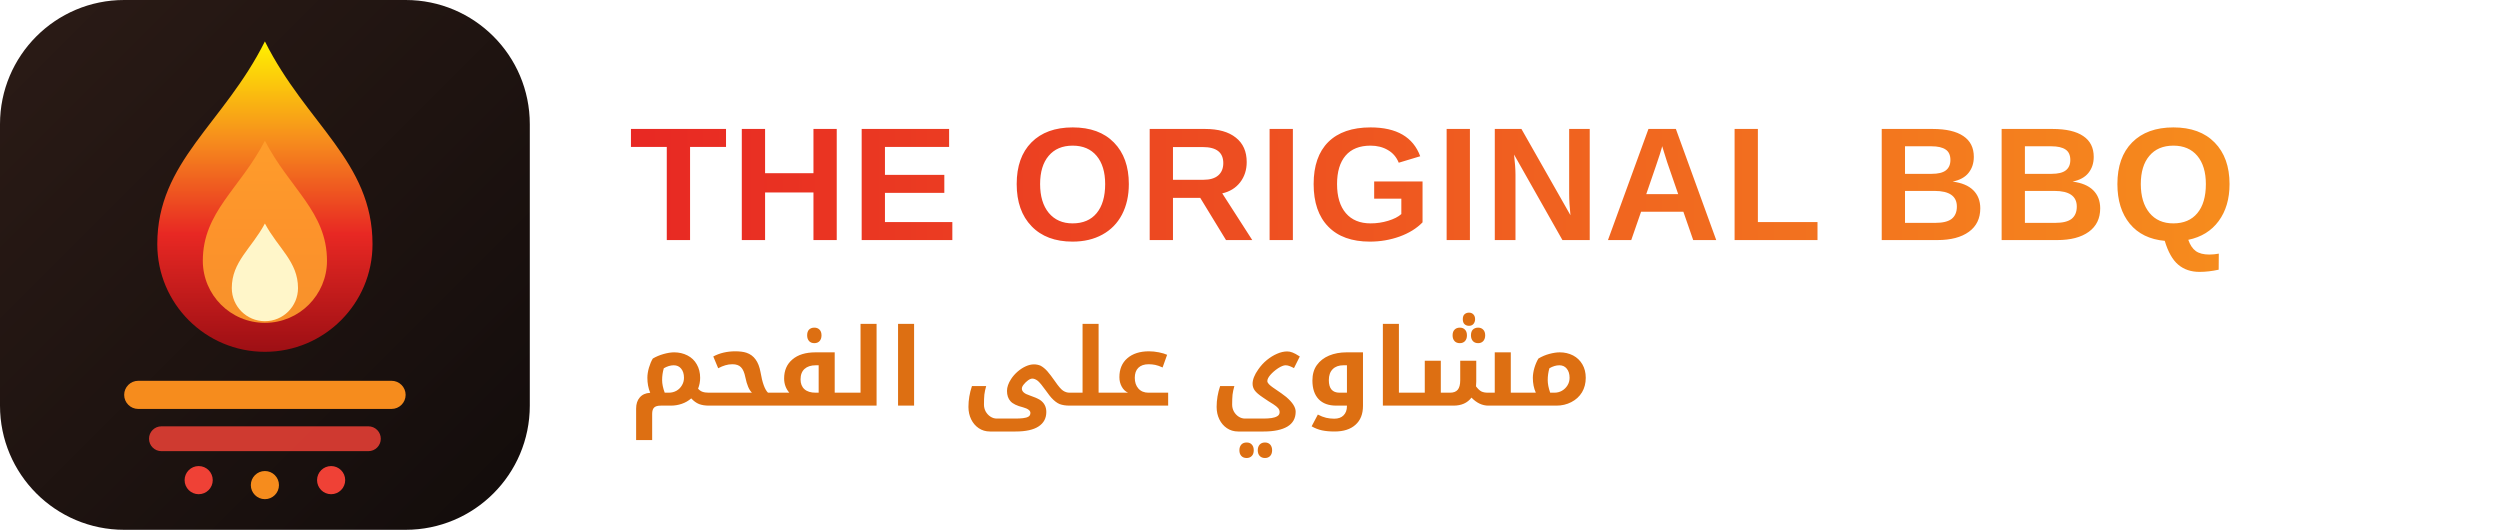
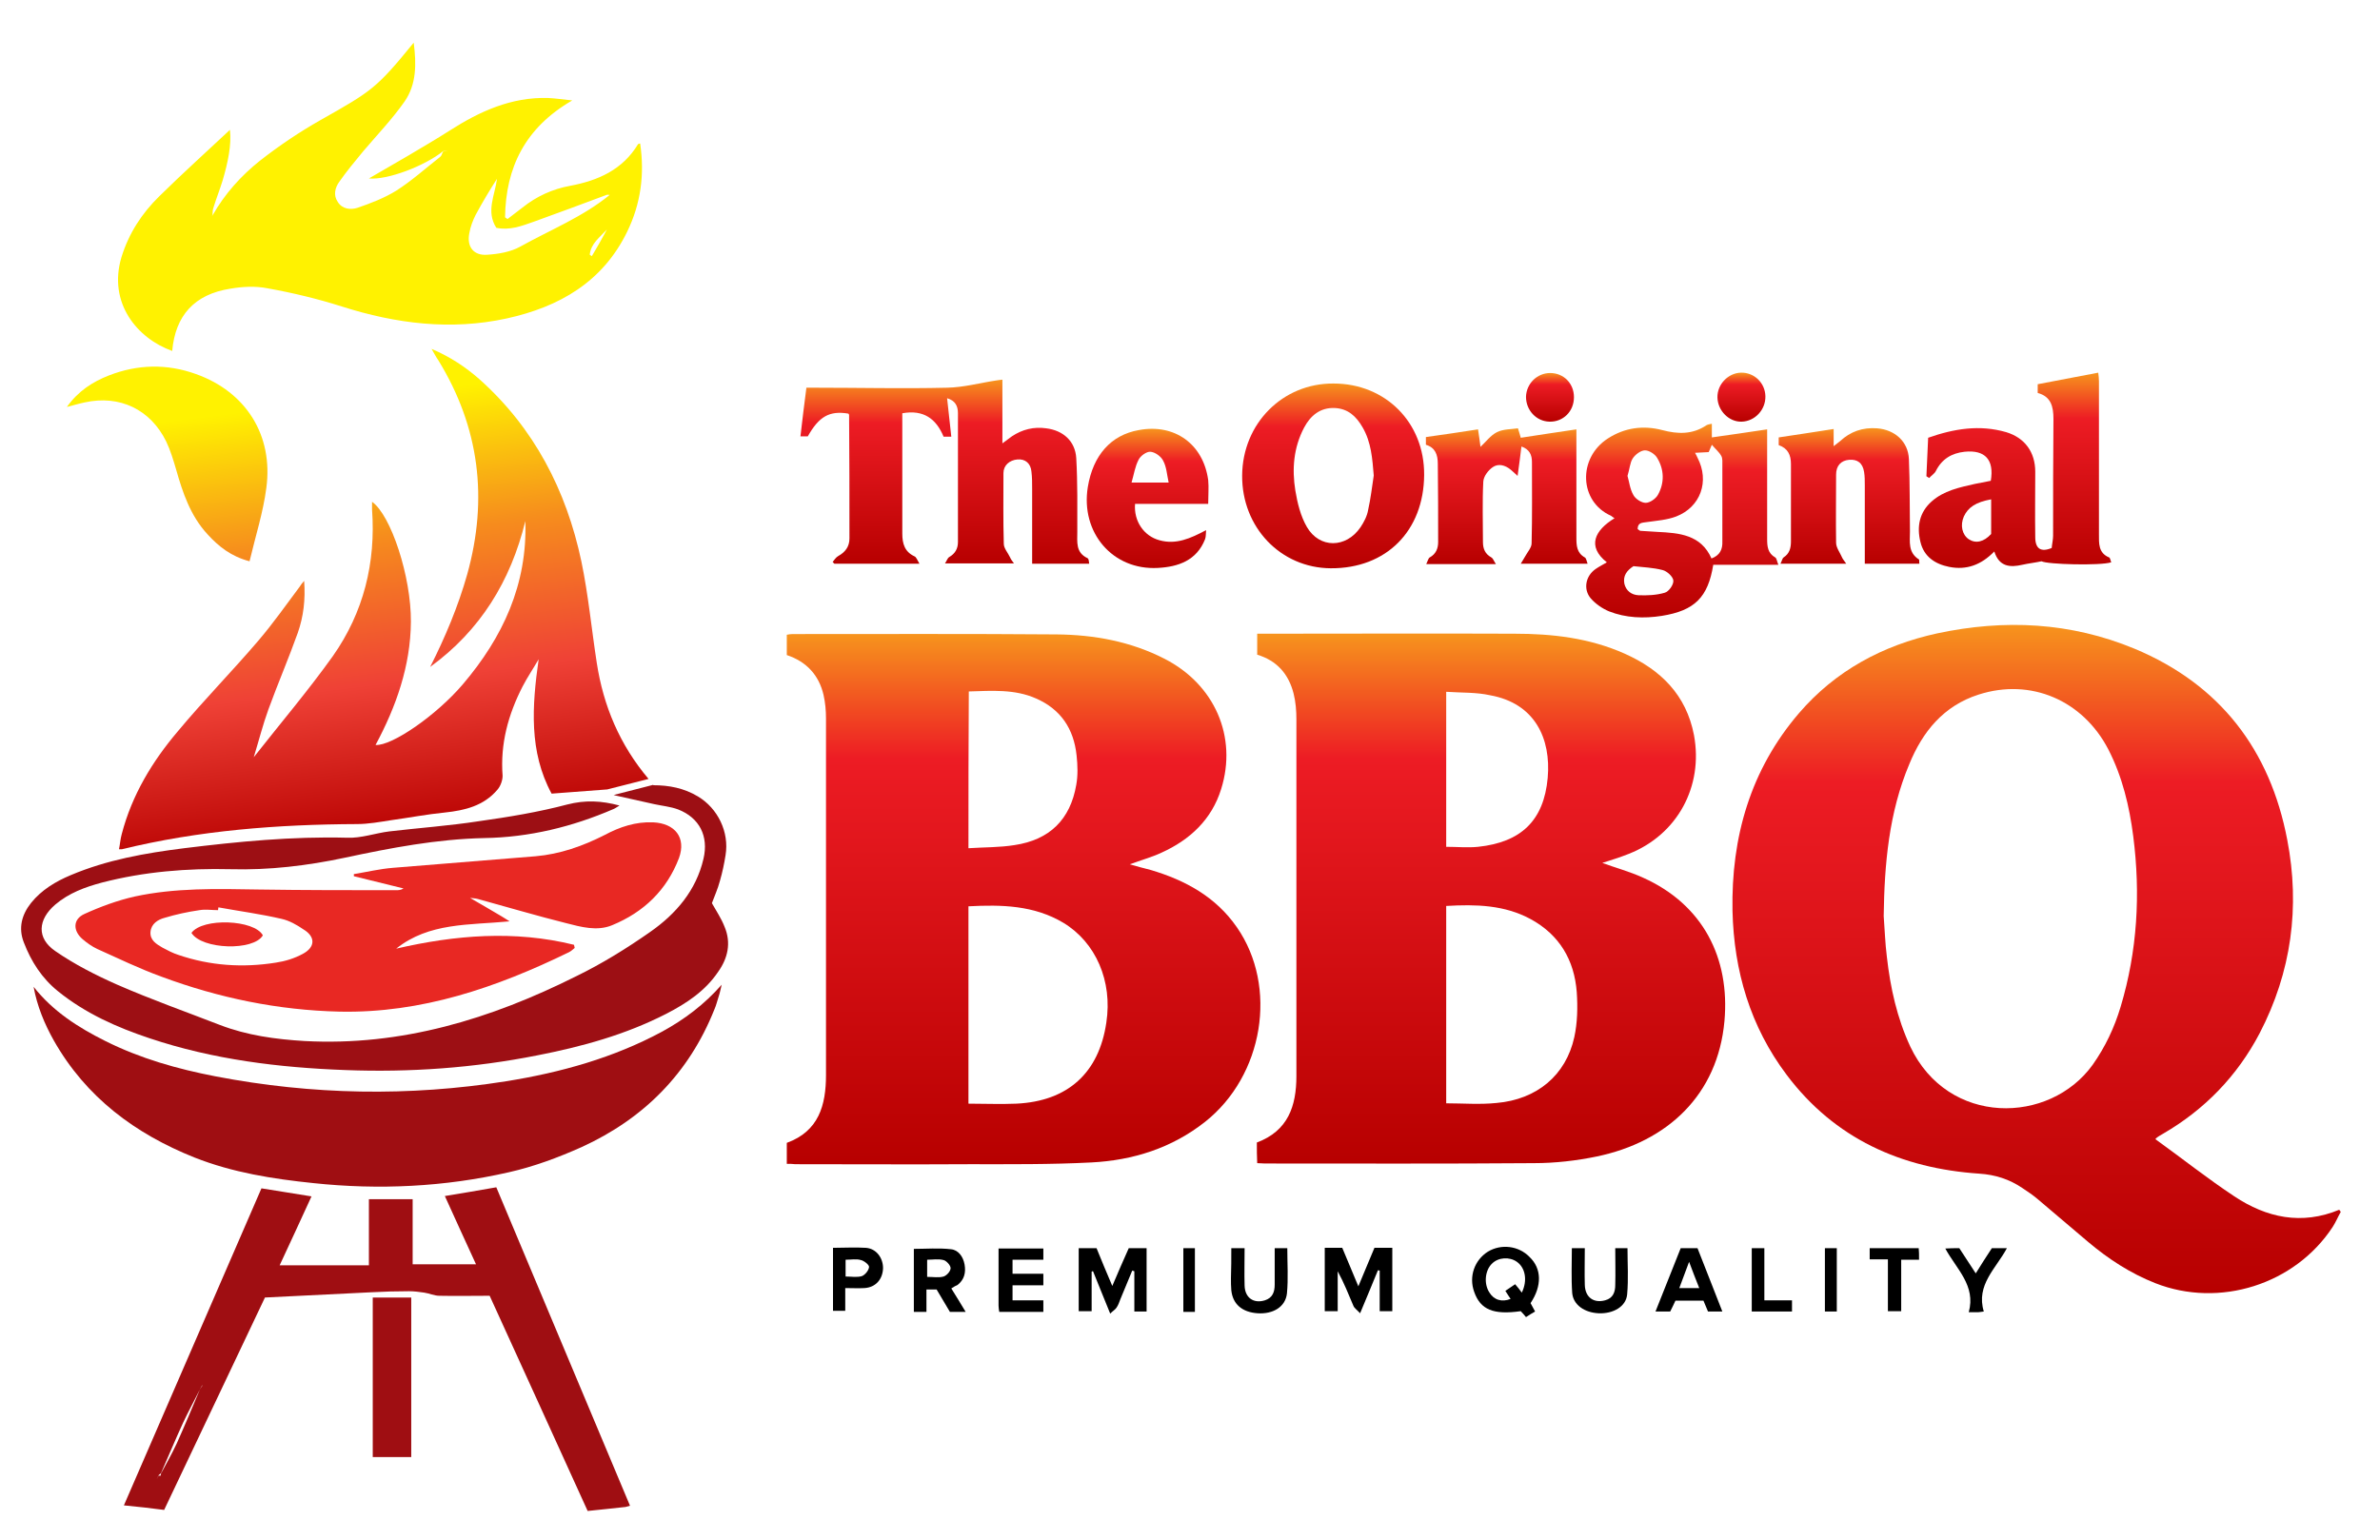
- <svg xmlns="http://www.w3.org/2000/svg" viewBox="0 0 302 64" role="img" aria-label="The Original BBQ — مشاوي على الفحم">
-   <defs>
-     <linearGradient id="flame" x1="0" y1="1" x2="0" y2="0">
-       <stop offset="0" stop-color="#9D0F14" />
-       <stop offset=".38" stop-color="#E82823" />
-       <stop offset=".68" stop-color="#F68C1D" />
-       <stop offset="1" stop-color="#FFF200" />
+ <svg xmlns="http://www.w3.org/2000/svg" version="1.1" id="Layer_1" x="0px" y="0px" viewBox="88 55 680 440" style="enable-background:new 88 55 680 440;" xml:space="preserve" role="img" aria-labelledby="logo-title">
+   <style type="text/css">
+ 	.st0{fill:url(#SVGID_1_);}
+ 	.st1{fill:#9D0F14;}
+ 	.st2{fill:url(#SVGID_2_);}
+ 	.st3{fill:#9F0E12;}
+ 	.st4{fill:#E82823;}
+ 	.st5{fill:url(#SVGID_3_);}
+ 	.st6{fill:url(#SVGID_4_);}
+ 	.st7{fill:url(#SVGID_5_);}
+ 	.st8{fill:url(#SVGID_6_);}
+ 	.st9{fill:url(#SVGID_7_);}
+ 	.st10{fill:url(#SVGID_8_);}
+ 	.st11{fill:url(#SVGID_9_);}
+ 	.st12{fill:url(#SVGID_10_);}
+ 	.st13{fill:url(#SVGID_11_);}
+ 	.st14{fill:url(#SVGID_12_);}
+ 	.st15{fill:url(#SVGID_13_);}
+ 	.st16{fill:url(#SVGID_14_);}
+ 	.st17{fill:url(#SVGID_15_);}
+ </style>
+   <g>
+     <linearGradient id="SVGID_1_" gradientUnits="userSpaceOnUse" x1="198.496" y1="295.13" x2="171.688" y2="75.301">
+       <stop offset="2.663895e-07" style="stop-color:#B70000" />
+       <stop offset="0.202" style="stop-color:#EF4136" />
+       <stop offset="0.389" style="stop-color:#F68C1D" />
+       <stop offset="0.571" style="stop-color:#FFF200" />
    </linearGradient>
-     <linearGradient id="tile" x1="0" y1="0" x2="1" y2="1">
-       <stop offset="0" stop-color="#2B1B16" />
-       <stop offset="1" stop-color="#120C0B" />
+     <path class="st0" d="M258.5,244.4c-1.5-9.7-2.4-19.4-4.4-29c-4.3-20.3-13.5-38.1-29.2-52.1c-3.9-3.4-8.2-6.3-13.6-8.6   c0.9,1.5,1.3,2.4,1.9,3.2c11.8,19.2,14.3,39.6,8.3,61.2c-2.6,9.2-6.3,18-10.6,26.5c14.3-10.4,23-24.5,27.2-41.7   c0.6,18.1-6.4,33.2-17.9,46.7c-7.5,8.8-20.2,17.6-24.9,17.3c5.9-11,10-22.6,10.1-35.2c0.1-12.9-5.7-30.5-11.1-34.3   c0,0.8,0,1.5,0,2.2c1.1,15.2-2.4,29.4-11.2,41.9c-7,9.8-14.8,19-22.6,28.9c1.5-4.9,2.6-9.3,4.2-13.7c2.7-7.4,5.8-14.6,8.4-21.9   c1.6-4.6,2.2-9.4,1.8-14.8c-0.7,0.8-1,1.2-1.3,1.7c-3.9,5.2-7.6,10.5-11.8,15.4c-7.5,8.8-15.6,17-23,25.9   c-7.3,8.6-13.1,18.2-16,29.3c-0.4,1.4-0.5,2.9-0.8,4.4c0.5,0,0.7,0,0.8,0c22.1-5.4,44.6-7.1,67.2-7.2c3.2,0,6.5-0.6,9.7-1.1   c5.1-0.7,10.3-1.7,15.4-2.2c5.7-0.6,11.1-1.9,15-6.5c0.9-1,1.5-2.7,1.5-4c-0.7-9.1,1.6-17.5,5.7-25.5c1.4-2.7,3.1-5.2,4.6-7.8   c-1.9,13.4-2.8,26.4,3.7,38.4c5.5-0.4,10.7-0.8,15.9-1.2l11.8-3C265.1,267.9,260.4,256.8,258.5,244.4z" />
+     <g>
+       <path class="st1" d="M295,319.8c-0.9-2.3-2.3-4.4-3.6-6.7c0.7-1.9,1.7-4.1,2.3-6.4c0.7-2.4,1.2-4.8,1.6-7.3    c1.1-6.6-2.2-13.4-7.9-16.8c-4-2.4-8.3-3.2-12.7-3.2c0,0,0,0-0.1-0.1l-11.3,2.9c0.1,0,0.2,0,0.4,0.1c3.7,0.8,7.5,1.7,11.2,2.5    c2.3,0.5,4.6,0.7,6.8,1.5c6.2,2.4,8.8,7.7,7.3,14.1c-2.1,9.1-7.9,15.8-15.2,20.9c-6.7,4.7-13.8,9.1-21.2,12.7    c-24.4,12.2-49.9,20-77.6,18.5c-8.3-0.5-16.4-1.6-24.2-4.6c-9.8-3.8-19.7-7.3-29.3-11.5c-6.1-2.7-12.2-5.8-17.7-9.6    c-5.4-3.7-5-9,0-13.3c3.9-3.3,8.5-5,13.4-6.3c12-3.1,24.3-4.1,36.7-3.8c11,0.3,21.9-1,32.7-3.3c13.1-2.8,26.2-5.3,39.7-5.6    c12.9-0.2,25.2-3.2,37-8.3c0.5-0.2,1-0.6,1.7-1c-5.2-1.4-9.8-1.6-14.9-0.3c-8.3,2.2-16.9,3.6-25.4,4.8c-8.5,1.3-17,1.9-25.5,2.9    c-4,0.5-8.1,2-12.1,1.8c-15.6-0.4-31.1,1.1-46.5,3c-11.1,1.4-22,3.3-32.4,7.7c-4.3,1.8-8.3,4.2-11.3,7.9    c-2.7,3.4-3.7,7.2-2.1,11.3c2.1,5.5,5.2,10.3,9.8,14c7.8,6.3,16.8,10.3,26.1,13.4c18.2,6.1,37,8.4,56,9.1    c18.4,0.7,36.7-0.6,54.8-4.2c12.8-2.5,25.2-5.9,36.9-11.9c5.8-3,11.1-6.5,14.8-12C295.9,328.9,297,324.5,295,319.8z" />
+       <path class="st1" d="M228.3,354.3c-0.1-0.2-0.2-0.5-0.3-0.7c3.3-1.8,6.5-3.5,9.8-5.3C236,352.7,232.5,354.2,228.3,354.3z" />
+       <path class="st1" d="M257.4,347.9c-3.2,1-6.6,2-10,3c4.2-5.2,8.1-10.7,15.4-12.2C261,341.8,259.3,344.7,257.4,347.9z" />
+       <path class="st1" d="M280.6,337c-2.5,1.6-5.3,2.8-8,4.3c0,0-0.1,0.1-0.1,0.1l0,0.1l0-0.1c0.1,0,0.1,0,0.2-0.1    c3.5-5,7.1-10,10.6-15c0.2,0.1,0.4,0.1,0.7,0.2c0.5,2,1,4,1.6,6.5C284,334.2,282.4,335.8,280.6,337z" />
+     </g>
+     <linearGradient id="SVGID_2_" gradientUnits="userSpaceOnUse" x1="217.837" y1="292.772" x2="191.029" y2="72.942">
+       <stop offset="2.663895e-07" style="stop-color:#B70000" />
+       <stop offset="0.202" style="stop-color:#EF4136" />
+       <stop offset="0.389" style="stop-color:#F68C1D" />
+       <stop offset="0.571" style="stop-color:#FFF200" />
    </linearGradient>
-     <linearGradient id="word" x1="0" y1="0" x2="1" y2="0">
-       <stop offset="0" stop-color="#E82823" />
-       <stop offset="1" stop-color="#F68C1D" />
+     <path class="st2" d="M148.7,116.6c3.5-6.2,8.2-11.4,13.6-15.7c5.5-4.3,11.3-8.2,17.3-11.6c14.7-8.3,16-9.1,26.6-22.1   c0.8,6.1,0.8,11.9-2.6,16.8c-3.5,5-7.8,9.5-11.8,14.2c-2.4,2.9-4.8,5.8-6.9,8.8c-1.2,1.7-1.7,3.8-0.4,5.7c1.3,2.1,3.7,2.3,5.6,1.7   c3.8-1.3,7.7-2.8,11.1-4.9c4.4-2.8,8.4-6.4,12.6-9.7c0.4-0.3,0.5-1,0.8-1.5c0.5-0.1,1-0.2,1.5-0.3c0,0-0.1,0.1-0.1,0.1   c0-0.1,0-0.1,0-0.2c0,0,0.1,0.1,0.1,0.1c-0.5,0.1-1,0.1-1.5,0.2c-5.2,4.2-15.9,8.3-21.2,7.8c4-2.3,7.6-4.4,11.2-6.5   c4-2.4,8-4.7,11.9-7.2c8.6-5.5,17.6-9.6,28.1-9.3c2,0.1,4.1,0.4,6.9,0.7c-13.5,7.8-19,19.2-19.2,33.4c0.2,0.2,0.5,0.3,0.7,0.5   c1.4-1.1,2.9-2.2,4.3-3.3c4-3.2,8.6-5.3,13.6-6.2c8-1.5,15-4.6,19.4-11.9c0.1-0.1,0.3-0.1,0.6-0.2c1.3,8.8,0.2,17.2-3.7,25.2   c-7,14.4-19.4,21.5-34.4,24.8c-16,3.5-31.7,1.5-47.1-3.4c-6.9-2.2-14-3.9-21.2-5.2c-3.5-0.7-7.2-0.5-10.7,0.1   c-10.2,1.6-15.7,7.6-16.6,17.8c-10-3.6-18.4-13.7-14.5-26.8c2.1-6.8,5.8-12.5,10.8-17.4c6.7-6.6,13.7-12.9,20.2-19   c0.5,4.3-0.6,9.4-2.1,14.5c-0.8,2.6-1.8,5.1-2.6,7.7C148.7,115,148.8,115.8,148.7,116.6c0-0.1,0-0.1-0.1-0.1   C148.6,116.6,148.6,116.6,148.7,116.6z M261.4,120.6c-2,2.2-4.6,4-4.9,7.2c0.2,0.1,0.4,0.3,0.6,0.4   C258.6,125.7,260,123.2,261.4,120.6C261.4,120.7,261.4,120.6,261.4,120.6z M262.2,110.7c-0.3,0-0.7-0.1-0.9,0   c-7,2.6-13.9,5.2-20.9,7.7c-3.4,1.2-6.8,2.5-10.6,1.7c-3-4.7-0.4-9.3,0.2-14c-2.2,3.4-4.2,6.8-6.1,10.3c-0.8,1.6-1.5,3.4-1.8,5.2   c-0.8,3.9,1.2,6.5,5.1,6.2c3.2-0.2,6.7-0.8,9.4-2.3C245.2,120.7,254.5,117,262.2,110.7c0,0-0.1,0-0.1,0c0-0.1,0-0.1,0-0.2   C262.2,110.6,262.2,110.7,262.2,110.7z" />
+     <path class="st3" d="M97.6,337c5.5,7,12.7,11.6,20.5,15.5c10,5,20.6,8,31.5,10.1c27.6,5.3,55.2,5.8,83,1.4   c15.6-2.5,30.7-6.7,44.6-14.2c6.4-3.5,12.1-7.8,17-13.4c-0.3,1.2-0.5,2.3-0.9,3.5c-0.4,1.2-0.7,2.5-1.2,3.6   c-7.3,18.3-20.2,31.2-37.9,39.3c-6.7,3-13.7,5.6-20.8,7.2c-18.4,4.2-37.1,5.1-55.9,3.1c-11.6-1.2-23-3-33.9-7.3   c-17-6.8-31-17.2-40.2-33.4C100.7,347.6,98.6,342.5,97.6,337z" />
+     <path class="st4" d="M274.6,290c-5-0.2-9.5,1.3-13.8,3.6c-6.3,3.2-12.8,5.5-19.8,6.1c-13.6,1.1-27.1,2.2-40.7,3.3   c-3.8,0.3-7.5,1.2-11.2,1.8c0,0.2,0,0.4,0,0.6c4.7,1.2,9.5,2.3,14.2,3.5c-0.8,0.5-1.5,0.5-2.2,0.5c-13.2,0-26.3,0-39.4-0.2   c-11.8-0.2-23.6-0.5-35.2,2c-4.9,1.1-9.8,2.9-14.4,5c-3.3,1.5-3.3,4.8-0.5,7.2c1.3,1.1,2.7,2.1,4.2,2.8c6,2.7,12,5.6,18.3,7.9   c16.4,6.1,33.4,9.6,50.9,10c23.4,0.5,44.9-6.9,65.6-17c0.6-0.3,1.1-0.8,1.6-1.2c-0.1-0.3-0.1-0.6-0.2-0.9   c-17-4.2-33.9-2.8-50.8,1.1c9.4-7.5,20.8-6.7,32.4-7.8c-1.2-0.8-1.8-1.1-2.4-1.5c-3-1.8-6-3.5-8.9-5.2c0.7,0.1,1.5,0.1,2.2,0.3   c8.4,2.3,16.8,4.8,25.2,6.9c4.3,1.1,8.9,2.4,13.2,0.6c9-3.7,15.6-10,19.1-19.2C284.1,294.4,280.9,290.3,274.6,290z M174.5,327.6   c-2.4,1.3-5,2.1-7.7,2.5c-9.4,1.5-18.7,0.9-27.8-2.2c-1.6-0.5-3.1-1.3-4.6-2.1c-1.7-1-3.6-2.1-3.4-4.5c0.2-2.3,2.1-3.5,4-4   c3.3-1,6.6-1.7,10-2.2c1.7-0.3,3.5,0,5.3,0c0-0.3,0.1-0.6,0.1-0.8c6,1.1,12.1,1.9,18.1,3.3c2.2,0.5,4.3,1.7,6.2,3   C178.2,322.7,178.1,325.7,174.5,327.6z" />
+     <path class="st3" d="M123.4,485.2c13.2-30.4,26.2-60.4,39.3-90.6c4.8,0.8,9.5,1.5,14.3,2.3c-3,6.6-6,13-9.1,19.7   c8.6,0,16.9,0,25.5,0c0-6.3,0-12.4,0-18.9c4.1,0,8.2,0,12.5,0c0,6,0,12.2,0,18.6c6,0,11.9,0,18.1,0c-3-6.5-5.9-12.9-8.9-19.5   c4.9-0.8,9.6-1.6,14.7-2.5c12.7,30.2,25.4,60.5,38.2,91c-0.8,0.2-1.2,0.4-1.7,0.4c-3.4,0.4-6.8,0.7-10.4,1.1   c-9.3-20.5-18.6-40.9-28-61.5c-4.8,0-9.6,0.1-14.4,0c-1.4,0-2.9-0.7-4.3-0.9c-1.4-0.2-2.9-0.4-4.3-0.4c-3.6,0-7.2,0.1-10.8,0.3   c-10,0.5-20.1,1-30.4,1.5c-9.4,19.9-19.1,40.2-28.8,60.7C131.2,486,127.5,485.6,123.4,485.2z M132.8,477.7c0.2-0.3,0.3-0.7,0.5-1   c0.2,0,0.4,0,0.6,0c0-0.2,0.1-0.4,0.1-0.6c1.5-2.8,3.1-5.6,4.5-8.6c2.3-5.1,4.4-10.2,6.6-15.4c0.2-0.4,0.5-0.7,0.7-1.1   c0,0,0-0.1-0.1-0.1c0,0,0,0.1,0,0.1c-0.2,0.4-0.4,0.7-0.6,1.1c-1.6,3.2-3.3,6.3-4.8,9.5c-2.2,4.8-4.2,9.6-6.3,14.4   c-0.2,0.2-0.5,0.4-0.7,0.6C133.1,477.1,132.9,477.4,132.8,477.7C132.8,477.9,132.9,477.9,132.8,477.7   C132.8,478,132.8,477.9,132.8,477.7z" />
+     <linearGradient id="SVGID_3_" gradientUnits="userSpaceOnUse" x1="150.534" y1="300.979" x2="123.726" y2="81.15">
+       <stop offset="2.663895e-07" style="stop-color:#B70000" />
+       <stop offset="0.202" style="stop-color:#EF4136" />
+       <stop offset="0.389" style="stop-color:#F68C1D" />
+       <stop offset="0.571" style="stop-color:#FFF200" />
    </linearGradient>
-   </defs>
-   <rect width="64" height="64" rx="15" fill="url(#tile)" />
-   <path fill="url(#flame)" d="M32 5c5 10 13 14.5 13 24.5a13 13 0 1 1-26 0C19 19.5 27 15 32 5Z" />
-   <path fill="#FF9E2C" opacity=".9" d="M32 17c3 5.8 7.5 8.6 7.5 14.5a7.5 7.5 0 1 1-15 0C24.5 25.6 29 22.8 32 17Z" />
-   <path fill="#FFF6C9" d="M32 27c1.6 3 4 4.6 4 7.8a4 4 0 1 1-8 0c0-3.2 2.4-4.8 4-7.8Z" />
-   <rect x="15" y="46" width="34" height="3.4" rx="1.7" fill="#F68C1D" />
-   <rect x="18" y="51.5" width="28" height="3" rx="1.5" fill="#EF4136" opacity=".85" />
-   <circle cx="24" cy="58" r="1.7" fill="#EF4136" />
-   <circle cx="32" cy="58.6" r="1.7" fill="#F68C1D" />
-   <circle cx="40" cy="58" r="1.7" fill="#EF4136" />
-   <text x="76" y="29" font-family="'Segoe UI','Noto Kufi Arabic',Tahoma,Arial,sans-serif" font-size="19.5" font-weight="800" letter-spacing=".4" fill="url(#word)">THE ORIGINAL BBQ</text>
-   <text x="76" y="49" font-family="'Segoe UI','Noto Kufi Arabic',Tahoma,Arial,sans-serif" font-size="13" font-weight="700" fill="#DD6F12">مشاوي على الفحم</text>
+     <path class="st5" d="M107.1,171.3c3.3-4.6,7.4-7.2,12-9c8.2-3.2,16.6-3.4,24.9-0.4c14.3,5.1,22.1,17.5,20.1,32.5   c-0.9,7-3.1,13.8-4.8,21c-5.3-1.4-8.8-4.2-12-7.7c-4.9-5.3-7.1-11.9-9-18.6c-0.8-2.7-1.6-5.4-2.8-7.9c-4.5-9.2-13.3-13.4-23.3-11.2   C110.7,170.3,109.1,170.8,107.1,171.3z" />
+     <path class="st3" d="M194.5,425.8c3.5,0,7.2,0,11,0c0,15.1,0,30.3,0,45.6c-3.7,0-7.1,0-11,0C194.5,456.2,194.5,441.1,194.5,425.8z" />
+     <path d="M466.5,411.6c1.7,0,3.3,0,5,0c1.5,3.5,2.9,7,4.6,11c1.7-4,3.1-7.5,4.6-11c1.7,0,3.3,0,5.1,0c0,6,0,12,0,18.1c-1.1,0-2.2,0-3.6,0   c0-3.9,0-7.7,0-11.6c-0.2,0-0.4-0.1-0.5-0.1c-1.6,3.9-3.2,7.8-5.1,12.3c-0.8-0.9-1.6-1.4-1.9-2.1c-1.4-3.3-2.7-6.6-4.5-9.9   c0,3.8,0,7.5,0,11.4c-1.4,0-2.5,0-3.7,0C466.5,423.7,466.5,417.7,466.5,411.6z" />
+     <path d="M405.2,430.4c-1.8-4.5-3.4-8.3-4.9-12.1c-0.1,0-0.3,0-0.4,0.1c0,3.7,0,7.4,0,11.3c-1.3,0-2.4,0-3.7,0c0-5.9,0-11.9,0-18   c1.7,0,3.4,0,5.1,0c1.4,3.4,2.8,6.9,4.5,10.8c1.6-3.8,3.1-7.2,4.7-10.8c1.6,0,3.2,0,5.1,0c0,6.1,0,12,0,18.1c-1.1,0-2.2,0-3.5,0   c0-3.9,0-7.7,0-11.5c-0.2-0.1-0.4-0.1-0.6-0.2c-1.1,2.7-2.3,5.5-3.4,8.2c-0.3,0.8-0.6,1.7-1.1,2.4   C406.6,429.3,406,429.6,405.2,430.4z" />
+     <path d="M525.3,427.4c0.4,0.8,0.8,1.4,1.3,2.4c-0.9,0.5-1.7,1-2.6,1.6c-0.5-0.6-1-1.2-1.5-1.7c-7.8,1.1-11.5-0.4-13.3-5.5   c-1.6-4.4,0.1-9.1,3.9-11.5c3.8-2.3,8.8-1.7,11.9,1.5C528.5,417.5,528.6,422.5,525.3,427.4z M522.8,424.4c1.7-3.5,1-7.1-1.4-8.8   c-2.1-1.5-5.3-1.3-7.1,0.5c-2,1.9-2.4,5.7-0.8,8.2c1.3,2.2,3.6,2.9,6.1,1.9c-0.5-0.7-0.9-1.4-1.5-2.3c1-0.7,1.9-1.3,2.8-1.9   C521.7,422.9,522.2,423.6,522.8,424.4z" />
+     <path d="M359.8,423.2c1.4,2.3,2.7,4.3,4.1,6.7c-1.7,0-2.9,0-4.5,0c-1.2-2-2.5-4.2-3.8-6.4c-0.9,0-1.8,0-2.9,0c0,2.2,0,4.2,0,6.4   c-1.3,0-2.4,0-3.6,0c0-5.9,0-11.9,0-18c3.5,0,7.1-0.3,10.6,0.1c2.1,0.2,3.5,2.1,3.9,4.4c0.4,2.3-0.1,4.3-2,5.8   C361.1,422.4,360.6,422.7,359.8,423.2z M352.9,419.9c1.7,0,3.3,0.3,4.7-0.1c0.9-0.3,2-1.5,2-2.4c0-0.8-1.2-2.1-2-2.3   c-1.5-0.4-3.1-0.1-4.7-0.1C352.9,416.7,352.9,418.1,352.9,419.9z" />
+     <path d="M565.2,429.8c-1.4,0-2.6,0-4.2,0c2.4-6.1,4.8-12.1,7.2-18.1c1.6,0,3.1,0,4.8,0c2.3,5.9,4.7,11.9,7.1,18.1   c-1.5,0-2.7,0-4.1,0c-0.4-0.9-0.8-1.9-1.3-3.1c-2.6,0-5.2,0-8,0C566.2,427.7,565.8,428.7,565.2,429.8z M570.6,415.6   c-1,2.7-1.9,5.1-2.8,7.5c2,0,3.7,0,5.7,0C572.5,420.6,571.6,418.3,570.6,415.6z" />
+     <path d="M439.8,411.7c1.4,0,2.5,0,3.8,0c0,3.7-0.1,7.2,0,10.7c0.1,3.5,2.6,5.2,5.8,4.2c2.2-0.7,2.8-2.4,2.8-4.5c0-3.4,0-6.8,0-10.4   c1.3,0,2.4,0,3.6,0c0,4.4,0.3,8.7-0.1,12.9c-0.4,3.9-4,6-8.4,5.7c-4.4-0.3-7.1-2.6-7.5-6.6c-0.1-1.1-0.1-2.2-0.1-3.4   C439.8,417.5,439.8,414.7,439.8,411.7z" />
+     <path d="M553,411.7c0,4.4,0.3,8.8-0.1,13.2c-0.3,3.5-4,5.6-8.2,5.4c-4-0.2-7.2-2.4-7.5-5.8c-0.3-4.2-0.1-8.4-0.1-12.8   c1.2,0,2.2,0,3.7,0c0,3.6-0.1,7,0,10.5c0.1,3.5,2.5,5.3,5.8,4.4c2.3-0.6,2.9-2.4,2.9-4.4c0.1-3.4,0-6.9,0-10.5   C550.8,411.7,551.9,411.7,553,411.7z" />
+     <path d="M386.1,411.8c0,1,0,1.9,0,3.2c-3,0-5.8,0-8.8,0c0,1.5,0,2.6,0,4c3,0,5.8,0,8.8,0c0,1.1,0,2.1,0,3.3c-2.9,0-5.8,0-8.8,0   c0,1.5,0,2.8,0,4.3c2.9,0,5.8,0,8.8,0c0,1.3,0,2.3,0,3.3c-4.3,0-8.4,0-12.6,0c-0.1-0.7-0.2-1.2-0.2-1.8c0-5.4,0-10.7,0-16.3   C377.6,411.8,381.7,411.8,386.1,411.8z" />
+     <g>
+       <linearGradient id="SVGID_4_" gradientUnits="userSpaceOnUse" x1="669.912" y1="424.527" x2="669.912" y2="233.57">
+         <stop offset="2.663895e-07" style="stop-color:#B70000" />
+         <stop offset="0.765" style="stop-color:#ED1C24" />
+         <stop offset="1" style="stop-color:#F7941D" />
+       </linearGradient>
+       <path class="st6" d="M756.8,401.3c-0.8,1.4-1.4,2.9-2.3,4.3c-10.8,16.5-32.4,23.3-50.7,16.1c-7.1-2.8-13.4-6.9-19.2-11.8    c-4.9-4.1-9.6-8.2-14.5-12.3c-1.3-1.1-2.8-2.1-4.3-3.1c-3.7-2.5-7.7-3.8-12.3-4.1c-22.3-1.5-41.3-10-55-28.2    c-10.4-13.8-15.1-29.7-15.5-46.9c-0.4-21,5.1-40.3,19-56.5c10.4-12.1,23.9-19.4,39.5-22.8c19.2-4.1,38.1-3.2,56.4,4.4    c24.4,10.2,38.7,28.9,43.6,54.6c3.7,19.2,1.2,37.8-7.9,55.3c-6.4,12.2-15.7,21.8-27.6,28.7c-0.7,0.4-1.4,0.8-2,1.3    c-0.1,0-0.1,0.1-0.1,0.3c7.5,5.4,14.8,11.2,22.5,16.3c9.2,6.1,19.2,8.3,30,3.8C756.4,400.9,756.6,401.1,756.8,401.3z M626.2,316.8    c0.3,3.8,0.4,7.7,0.9,11.6c1,8.9,2.9,17.5,6.7,25.7c10.8,22.8,39.8,22.3,52.1,5.2c3.6-5.1,6.2-10.6,8-16.6    c4.8-16,5.7-32.3,3.6-48.7c-1.1-8.6-3.1-17-7.1-24.8c-7.3-14.1-22.2-20.5-37.1-15.7c-10,3.2-16,10.6-19.8,19.9    C627.7,287.2,626.4,301.8,626.2,316.8z" />
+       <linearGradient id="SVGID_5_" gradientUnits="userSpaceOnUse" x1="514.006" y1="387.637" x2="514.006" y2="236.135">
+         <stop offset="2.663895e-07" style="stop-color:#B70000" />
+         <stop offset="0.765" style="stop-color:#ED1C24" />
+         <stop offset="1" style="stop-color:#F7941D" />
+       </linearGradient>
+       <path class="st7" d="M447.1,381.5c8.9-3.3,11.3-10.4,11.3-19c0-34,0-67.9,0-101.9c0-2.5-0.2-5-0.8-7.4c-1.4-5.5-4.7-9.4-10.4-11.1    c0-1.9,0-3.8,0-6c0.9,0,1.8,0,2.6,0c23.6,0,47.3-0.1,70.9,0c10.8,0,21.4,1.2,31.5,5.7c10.3,4.6,17.6,11.8,19.8,23.3    c2.7,14.6-4.7,28.4-18.6,33.9c-2.5,1-5.1,1.8-7.6,2.6c3.8,1.4,7.9,2.5,11.6,4.2c17.2,7.7,24.9,23,23.3,41    c-1.9,21.1-16.3,34.5-36.5,38.7c-5.8,1.2-11.9,1.9-17.9,1.9c-25.6,0.2-51.3,0.1-76.9,0.1c-0.7,0-1.4-0.1-2.2-0.1    C447.1,385.4,447.1,383.5,447.1,381.5z M501.2,370.3c4.8,0,9.6,0.4,14.4-0.1c11.5-1,19.8-7.9,22.2-18.8c0.9-4.1,1-8.6,0.7-12.9    c-0.7-9.1-4.9-16.3-13.1-20.8c-7.5-4.1-15.7-4.3-24.2-3.8C501.2,332.8,501.2,351.6,501.2,370.3z M501.2,252.7    c0,15.2,0,29.8,0,44.3c3.2,0,6.1,0.3,9.1,0c12.3-1.3,18.8-7.5,19.9-19.7c1-11.3-3.7-21.3-16.4-23.6    C509.8,252.8,505.6,253,501.2,252.7z" />
+       <linearGradient id="SVGID_6_" gradientUnits="userSpaceOnUse" x1="380.545" y1="387.63" x2="380.545" y2="236.156">
+         <stop offset="2.663895e-07" style="stop-color:#B70000" />
+         <stop offset="0.765" style="stop-color:#ED1C24" />
+         <stop offset="1" style="stop-color:#F7941D" />
+       </linearGradient>
+       <path class="st8" d="M312.8,387.6c0-2.1,0-4,0-6c9.1-3.3,11.2-10.7,11.2-19.4c0-34,0-67.9,0-101.9c0-2.2-0.2-4.5-0.7-6.7    c-1.3-5.6-4.8-9.5-10.5-11.4c0-1.9,0-3.8,0-5.8c0.5-0.1,1.1-0.2,1.6-0.2c25.2,0,50.3-0.1,75.5,0.1c10.7,0.1,21.2,2,30.9,7    c14.2,7.3,20.8,22.2,16.1,37.2c-2.7,8.7-8.9,14.5-17.1,18.2c-2.8,1.3-5.8,2.1-9,3.3c2,0.6,4,1.1,5.9,1.6    c9.9,2.9,18.7,7.7,24.7,16.4c11.8,17,7.6,42.4-9.1,55.6c-9.5,7.5-20.6,11-32.5,11.6c-11.6,0.6-23.2,0.5-34.8,0.5    c-16.6,0.1-33.2,0-49.8,0C314.5,387.6,313.8,387.6,312.8,387.6z M364.7,370.4c4.6,0,9.2,0.2,13.7,0c14.7-0.7,23.6-8.8,25.7-23.2    c1.8-11.8-3-22.9-12.3-28.5c-8.4-5-17.6-5.2-27.1-4.7C364.7,332.9,364.7,351.6,364.7,370.4z M364.7,297.4    c4.6-0.3,8.9-0.2,13.2-0.9c10-1.5,15.9-7.3,17.6-17.2c0.5-2.7,0.4-5.6,0.1-8.4c-0.8-7.6-4.5-13.2-11.6-16.3    c-6.1-2.7-12.6-2.2-19.2-2C364.7,267.5,364.7,282.2,364.7,297.4z" />
+       <linearGradient id="SVGID_7_" gradientUnits="userSpaceOnUse" x1="357.99" y1="216.138" x2="357.99" y2="163.51">
+         <stop offset="2.663895e-07" style="stop-color:#B70000" />
+         <stop offset="0.765" style="stop-color:#ED1C24" />
+         <stop offset="1" style="stop-color:#F7941D" />
+       </linearGradient>
+       <path class="st9" d="M399.2,216.1c-5.7,0-11,0-16.3,0c0-7.2,0-14.2,0-21.3c0-1.7,0-3.4-0.2-5c-0.2-2.4-1.8-3.7-4-3.5    c-2.3,0.2-4,1.7-4,3.9c0,6.7-0.1,13.5,0.1,20.2c0,1.3,1.2,2.6,1.8,3.9c0.2,0.5,0.5,0.9,1.1,1.7c-6.7,0-13,0-19.7,0    c0.5-0.7,0.7-1.5,1.2-1.8c1.7-1,2.5-2.4,2.5-4.3c0-12.3,0-24.5,0-36.8c0-2-0.7-3.6-3.1-4.3c0.4,3.8,0.8,7.4,1.2,11    c-0.8,0-1.4,0-2.2,0c-2.1-5.1-5.7-7.8-11.8-6.7c0,3.8,0,7.6,0,11.3c0,7.7,0,15.4,0,23.1c0,2.9,0.7,5.2,3.5,6.5    c0.5,0.2,0.8,1.1,1.4,2.1c-8.5,0-16.4,0-24.3,0c-0.2-0.2-0.3-0.3-0.5-0.5c0.5-0.6,0.9-1.3,1.6-1.7c2-1.1,3.2-2.7,3.2-5    c0-11.8,0-23.6-0.1-35.3c0-0.1-0.1-0.3-0.2-0.4c-5.4-0.9-8.4,0.8-11.6,6.5c-0.6,0-1.2,0-2.1,0c0.5-4.6,1.1-9.1,1.7-13.9    c1,0,1.8,0,2.7,0c12.5,0,25,0.3,37.5,0c4.8-0.1,9.5-1.4,14.2-2.1c0.5-0.1,0.9-0.1,1.6-0.2c0,6,0,11.9,0,18.2    c1.1-0.8,1.9-1.4,2.7-2c3-2,6.3-2.8,9.8-2.3c4.9,0.6,8.3,3.7,8.6,8.5c0.4,7,0.3,14.1,0.3,21.1c0,2.9-0.5,5.9,2.9,7.5    C399.1,214.7,399.1,215.4,399.2,216.1z" />
+       <linearGradient id="SVGID_8_" gradientUnits="userSpaceOnUse" x1="568.611" y1="231.411" x2="568.611" y2="176.173">
+         <stop offset="2.663895e-07" style="stop-color:#B70000" />
+         <stop offset="0.765" style="stop-color:#ED1C24" />
+         <stop offset="1" style="stop-color:#F7941D" />
+       </linearGradient>
+       <path class="st10" d="M592.9,177.7c0,3.5,0,6.5,0,9.5c0,7.3,0,14.6,0,21.9c0,2.1,0.2,4,2.3,5.2c0.4,0.2,0.5,1.1,0.9,2.1    c-6.5,0-12.6,0-18.6,0c-1.5,9.3-5.3,13.1-14.7,14.6c-5.1,0.8-10.3,0.6-15.1-1.3c-1.9-0.8-3.8-2.1-5.2-3.7    c-2.2-2.6-1.5-6.4,1.4-8.4c1-0.7,2.2-1.3,3.2-1.9c-5.8-4.6-3.4-9.2,2.2-12.6c-0.4-0.2-0.7-0.5-1-0.7    c-9.1-4-9.6-16.5-0.9-22.1c4.8-3.1,10.1-3.8,15.5-2.4c4.5,1.2,8.7,1.3,12.7-1.4c0.4-0.2,0.9-0.3,1.5-0.4c0,1.3,0,2.4,0,3.9    C582.3,179.3,587.4,178.5,592.9,177.7z M577,214.6c2.4-0.9,3.2-2.6,3.1-4.9c0-7.2,0-14.4,0-21.6c0-1,0.1-2.1-0.3-2.8    c-0.6-1.1-1.7-2-2.7-3.2c-0.5,1.1-0.7,1.6-0.9,2.1c-1.3,0.1-2.5,0.1-3.9,0.2c0.3,0.5,0.5,1,0.7,1.4c3.5,6.7,0.9,14.1-6.1,16.8    c-2.6,1-5.6,1.2-8.4,1.6c-1.3,0.2-2.6,0.1-2.6,2c0.3,0.2,0.6,0.5,0.8,0.5c1.6,0.1,3.2,0.2,4.8,0.3    C567.8,207.3,574,207.8,577,214.6z M553,191c0.5,1.7,0.7,3.8,1.7,5.5c0.6,1.1,2.3,2.2,3.5,2.2c1.2,0,2.9-1.2,3.5-2.3    c1.9-3.4,1.8-7.2-0.2-10.5c-0.6-1.1-2.3-2.2-3.5-2.2c-1.2,0-2.8,1.2-3.5,2.3C553.7,187.2,553.6,189.1,553,191z M554.7,216.8    c-2,1.3-3,2.8-2.6,5c0.5,2.1,2.1,3.2,4,3.3c2.5,0.1,5.1,0,7.5-0.7c1.2-0.3,2.6-2.3,2.5-3.5c-0.1-1.1-1.8-2.7-3.1-3    C560.3,217.2,557.4,217.1,554.7,216.8z" />
+       <linearGradient id="SVGID_9_" gradientUnits="userSpaceOnUse" x1="663.536" y1="217.344" x2="663.536" y2="161.547">
+         <stop offset="2.663895e-07" style="stop-color:#B70000" />
+         <stop offset="0.765" style="stop-color:#ED1C24" />
+         <stop offset="1" style="stop-color:#F7941D" />
+       </linearGradient>
+       <path class="st11" d="M674.2,211.6c0.1-1.2,0.4-2.4,0.4-3.5c0-11.1,0-22.3,0.1-33.4c0-3.5-0.7-6.4-4.5-7.4c0-0.9,0-1.7,0-2.5    c5.8-1.1,11.4-2.2,17.3-3.3c0.1,0.9,0.2,1.6,0.2,2.4c0,14.6,0,29.2,0,43.7c0,2.7-0.2,5.4,2.9,6.7c0.3,0.1,0.4,0.9,0.6,1.4    c-3.2,1-18.3,0.6-19.9-0.3c-1.9,0.4-3.7,0.6-5.5,1c-3.5,0.8-6.6,0.6-8-3.8c-3.7,3.8-7.9,5.4-12.9,4.4c-4-0.8-7.2-2.9-8.2-7.1    c-1.1-4.4-0.3-8.5,3.2-11.6c3.5-3.1,7.9-4,12.3-5c1.6-0.3,3.1-0.6,4.6-0.9c1-6-1.6-8.9-7.5-8.3c-3.7,0.4-6.5,2.1-8.2,5.5    c-0.4,0.8-1.3,1.3-1.9,2c-0.3-0.2-0.5-0.3-0.8-0.5c0.2-3.6,0.3-7.3,0.5-11c7.4-2.6,14.7-3.8,22.3-1.6c5.3,1.6,8.3,5.7,8.3,11.3    c0,6.2-0.1,12.5,0,18.7C669.5,211.8,671.1,212.9,674.2,211.6z M656.9,197.7c-4.4,0.8-6.6,2.3-7.8,4.9c-1.1,2.5-0.5,5.2,1.4,6.5    c2,1.3,4.3,0.8,6.4-1.5C656.9,204.4,656.9,201.1,656.9,197.7z" />
+       <linearGradient id="SVGID_10_" gradientUnits="userSpaceOnUse" x1="468.882" y1="217.37" x2="468.882" y2="164.521">
+         <stop offset="2.663895e-07" style="stop-color:#B70000" />
+         <stop offset="0.765" style="stop-color:#ED1C24" />
+         <stop offset="1" style="stop-color:#F7941D" />
+       </linearGradient>
+       <path class="st12" d="M494.9,190.7c-0.1,16-10.8,26.8-26.7,26.7c-14.3-0.1-25.4-11.7-25.3-26.5c0.1-14.9,11.6-26.4,26.1-26.3    C483.9,164.6,495,175.8,494.9,190.7z M480.5,190.9c-0.4-4.8-0.7-9.5-3.2-13.8c-1.8-3.1-4.1-5.3-7.9-5.5c-4.2-0.2-7,2.2-8.8,5.6    c-3,5.7-3.5,11.8-2.5,18c0.6,3.6,1.5,7.3,3.3,10.4c3.6,6.2,11.2,6.1,15.3,0.1c1-1.5,1.9-3.2,2.2-5    C479.6,197.6,480,194.2,480.5,190.9z" />
+       <linearGradient id="SVGID_11_" gradientUnits="userSpaceOnUse" x1="518.547" y1="216.108" x2="518.547" y2="177.395">
+         <stop offset="2.663895e-07" style="stop-color:#B70000" />
+         <stop offset="0.765" style="stop-color:#ED1C24" />
+         <stop offset="1" style="stop-color:#F7941D" />
+       </linearGradient>
+       <path class="st13" d="M538.4,177.7c0,1.2,0,2,0,2.9c0,9.4,0,18.8,0,28.1c0,2.2,0.1,4.3,2.4,5.6c0.4,0.2,0.5,1,0.8,1.8    c-6.5,0-12.5,0-19.1,0c0.5-0.9,0.9-1.4,1.2-2c0.7-1.3,1.9-2.6,1.9-3.8c0.2-7.8,0.1-15.5,0.1-23.3c0-2-0.7-3.6-3-4.4    c-0.3,2.7-0.7,5.3-1.1,8.4c-1-0.9-1.5-1.4-2-1.8c-1.6-1.3-3.5-1.8-5.1-0.7c-1.3,0.9-2.6,2.6-2.7,4.1c-0.3,5.8-0.1,11.5-0.1,17.3    c0,1.9,0.6,3.4,2.4,4.4c0.5,0.3,0.7,1,1.3,1.9c-6.9,0-13.1,0-19.9,0c0.4-0.8,0.6-1.7,1-1.9c1.8-1,2.4-2.6,2.4-4.4    c0-7.5,0-14.9-0.1-22.4c0-2.5-0.7-4.6-3.4-5.4c0-0.8,0-1.4,0-2.2c5-0.7,9.8-1.4,14.9-2.2c0.3,1.9,0.5,3.5,0.7,5    c1.5-1.4,2.9-3.3,4.7-4.2c1.8-0.9,4-0.8,6-1.1c0.4,1.3,0.6,1.9,0.8,2.7C527.8,179.3,532.9,178.5,538.4,177.7z" />
+       <linearGradient id="SVGID_12_" gradientUnits="userSpaceOnUse" x1="616.351" y1="216.126" x2="616.351" y2="177.31">
+         <stop offset="2.663895e-07" style="stop-color:#B70000" />
+         <stop offset="0.765" style="stop-color:#ED1C24" />
+         <stop offset="1" style="stop-color:#F7941D" />
+       </linearGradient>
+       <path class="st14" d="M636.4,216.1c-5.4,0-10.6,0-15.6,0c0-7.5,0-14.9,0-22.4c0-1.3,0-2.6-0.2-3.8c-0.4-2.6-1.9-3.7-4.3-3.5    c-2.3,0.2-3.7,1.7-3.7,4.2c0,6.5-0.1,13,0,19.5c0,1.4,1.1,2.8,1.7,4.2c0.2,0.5,0.6,0.9,1.2,1.8c-6.5,0-12.4,0-18.8,0    c0.4-0.7,0.5-1.5,0.9-1.8c1.7-1.1,2.1-2.7,2.1-4.6c0-7.4,0-14.7,0-22.1c0-2.6-0.9-4.5-3.5-5.4c0-0.7,0-1.3,0-2.2    c5.1-0.8,10.2-1.5,15.7-2.4c0,1.6,0,3,0,4.9c0.9-0.7,1.3-1,1.8-1.4c3-2.8,6.5-4,10.6-3.7c5.1,0.4,8.9,3.8,9.1,8.8    c0.3,6.9,0.2,13.8,0.3,20.7c0,2.9-0.6,6,2.6,8C636.4,215,636.3,215.4,636.4,216.1z" />
+       <linearGradient id="SVGID_13_" gradientUnits="userSpaceOnUse" x1="415.844" y1="217.321" x2="415.844" y2="177.475">
+         <stop offset="2.663895e-07" style="stop-color:#B70000" />
+         <stop offset="0.765" style="stop-color:#ED1C24" />
+         <stop offset="1" style="stop-color:#F7941D" />
+       </linearGradient>
+       <path class="st15" d="M433.2,199c-7.1,0-14,0-20.9,0c-0.4,4.9,2.5,9.2,7,10.4c4.7,1.3,8.8-0.5,13.3-2.9c-0.1,0.9,0,1.8-0.3,2.6    c-2.4,6.1-7.7,7.9-13.5,8.2c-12.9,0.7-22.1-10.1-20-23.1c1.5-9.1,6.6-14.9,14.6-16.3c10.2-1.9,18.4,4,19.8,14.3    C433.4,194.3,433.2,196.4,433.2,199z M421.9,192.9c-0.5-2.3-0.6-4.5-1.6-6.3c-0.6-1.2-2.3-2.4-3.6-2.5c-1.1-0.1-2.9,1.2-3.4,2.3    c-1,1.9-1.3,4.1-2,6.5C415.1,192.9,418.2,192.9,421.9,192.9z" />
+       <linearGradient id="SVGID_14_" gradientUnits="userSpaceOnUse" x1="585.545" y1="175.499" x2="585.545" y2="161.542">
+         <stop offset="2.663895e-07" style="stop-color:#B70000" />
+         <stop offset="0.765" style="stop-color:#ED1C24" />
+         <stop offset="1" style="stop-color:#F7941D" />
+       </linearGradient>
+       <path class="st16" d="M585.6,175.5c-3.6,0.1-6.8-3.1-6.9-6.9c-0.1-3.7,3-7,6.7-7.1c3.8-0.1,6.9,2.9,7,6.7    C592.5,172.1,589.4,175.4,585.6,175.5z" />
+       <linearGradient id="SVGID_15_" gradientUnits="userSpaceOnUse" x1="530.86" y1="175.479" x2="530.86" y2="161.55">
+         <stop offset="2.663895e-07" style="stop-color:#B70000" />
+         <stop offset="0.765" style="stop-color:#ED1C24" />
+         <stop offset="1" style="stop-color:#F7941D" />
+       </linearGradient>
+       <path class="st17" d="M537.7,168.5c0,4.1-3.1,7.1-7,7c-3.8-0.1-6.7-3.3-6.7-7.1c0.1-3.8,3.2-6.8,6.9-6.8    C534.8,161.6,537.7,164.6,537.7,168.5z" />
+     </g>
+     <path d="M326,411.6c3.2,0,6.3-0.2,9.4,0c2.9,0.2,4.9,2.8,4.9,5.8c-0.1,3.2-2.1,5.5-5.3,5.7c-1.7,0.1-3.5,0-5.5,0c0,2.3,0,4.3,0,6.5   c-1.3,0-2.3,0-3.5,0C326,423.9,326,417.9,326,411.6z M329.6,419.8c1.6,0,3.2,0.3,4.6-0.1c0.9-0.3,2-1.6,2.1-2.6   c0.1-0.6-1.4-1.8-2.3-2c-1.3-0.4-2.8-0.1-4.4-0.1C329.6,416.7,329.6,418.2,329.6,419.8z" />
+     <path d="M647.8,411.7c1.5,2.3,3,4.6,4.7,7.2c1.5-2.4,3-4.8,4.6-7.2c1.3,0,2.6,0,4.3,0c-3.1,5.8-8.9,10.5-6.6,18.1   c-0.9,0.1-1.3,0.2-1.6,0.2c-0.7,0-1.4,0-2.7,0c2.1-7.6-3.5-12.3-6.7-18.2C645.2,411.7,646.4,411.7,647.8,411.7z" />
+     <path d="M636.3,415c-1.7,0-3.3,0-5.1,0c0,5,0,9.8,0,14.7c-1.3,0-2.3,0-3.8,0c0-4.8,0-9.7,0-14.8c-1.9,0-3.5,0-5.2,0   c0-1.2,0-2.1,0-3.2c4.6,0,9.2,0,14,0C636.3,412.6,636.3,413.6,636.3,415z" />
+     <path d="M588.5,411.7c1.2,0,2.2,0,3.6,0c0,4.9,0,9.8,0,14.9c2.8,0,5.3,0,7.9,0c0,1.2,0,2.1,0,3.2c-3.8,0-7.6,0-11.5,0   C588.5,423.8,588.5,417.9,588.5,411.7z" />
+     <path d="M612.8,429.8c-1.3,0-2.3,0-3.4,0c0-6.1,0-12,0-18.1c1.1,0,2.2,0,3.4,0C612.8,417.7,612.8,423.7,612.8,429.8z" />
+     <path d="M429.4,429.9c-1.2,0-2.1,0-3.3,0c0-6.1,0-12.1,0-18.2c1.1,0,2.1,0,3.3,0C429.4,417.7,429.4,423.7,429.4,429.9z" />
+     <path class="st4" d="M142.7,321.6c3.2-4.4,18-3.8,20.4,0.7C160.5,326.8,145.7,326.4,142.7,321.6z" />
+   </g>
</svg>
